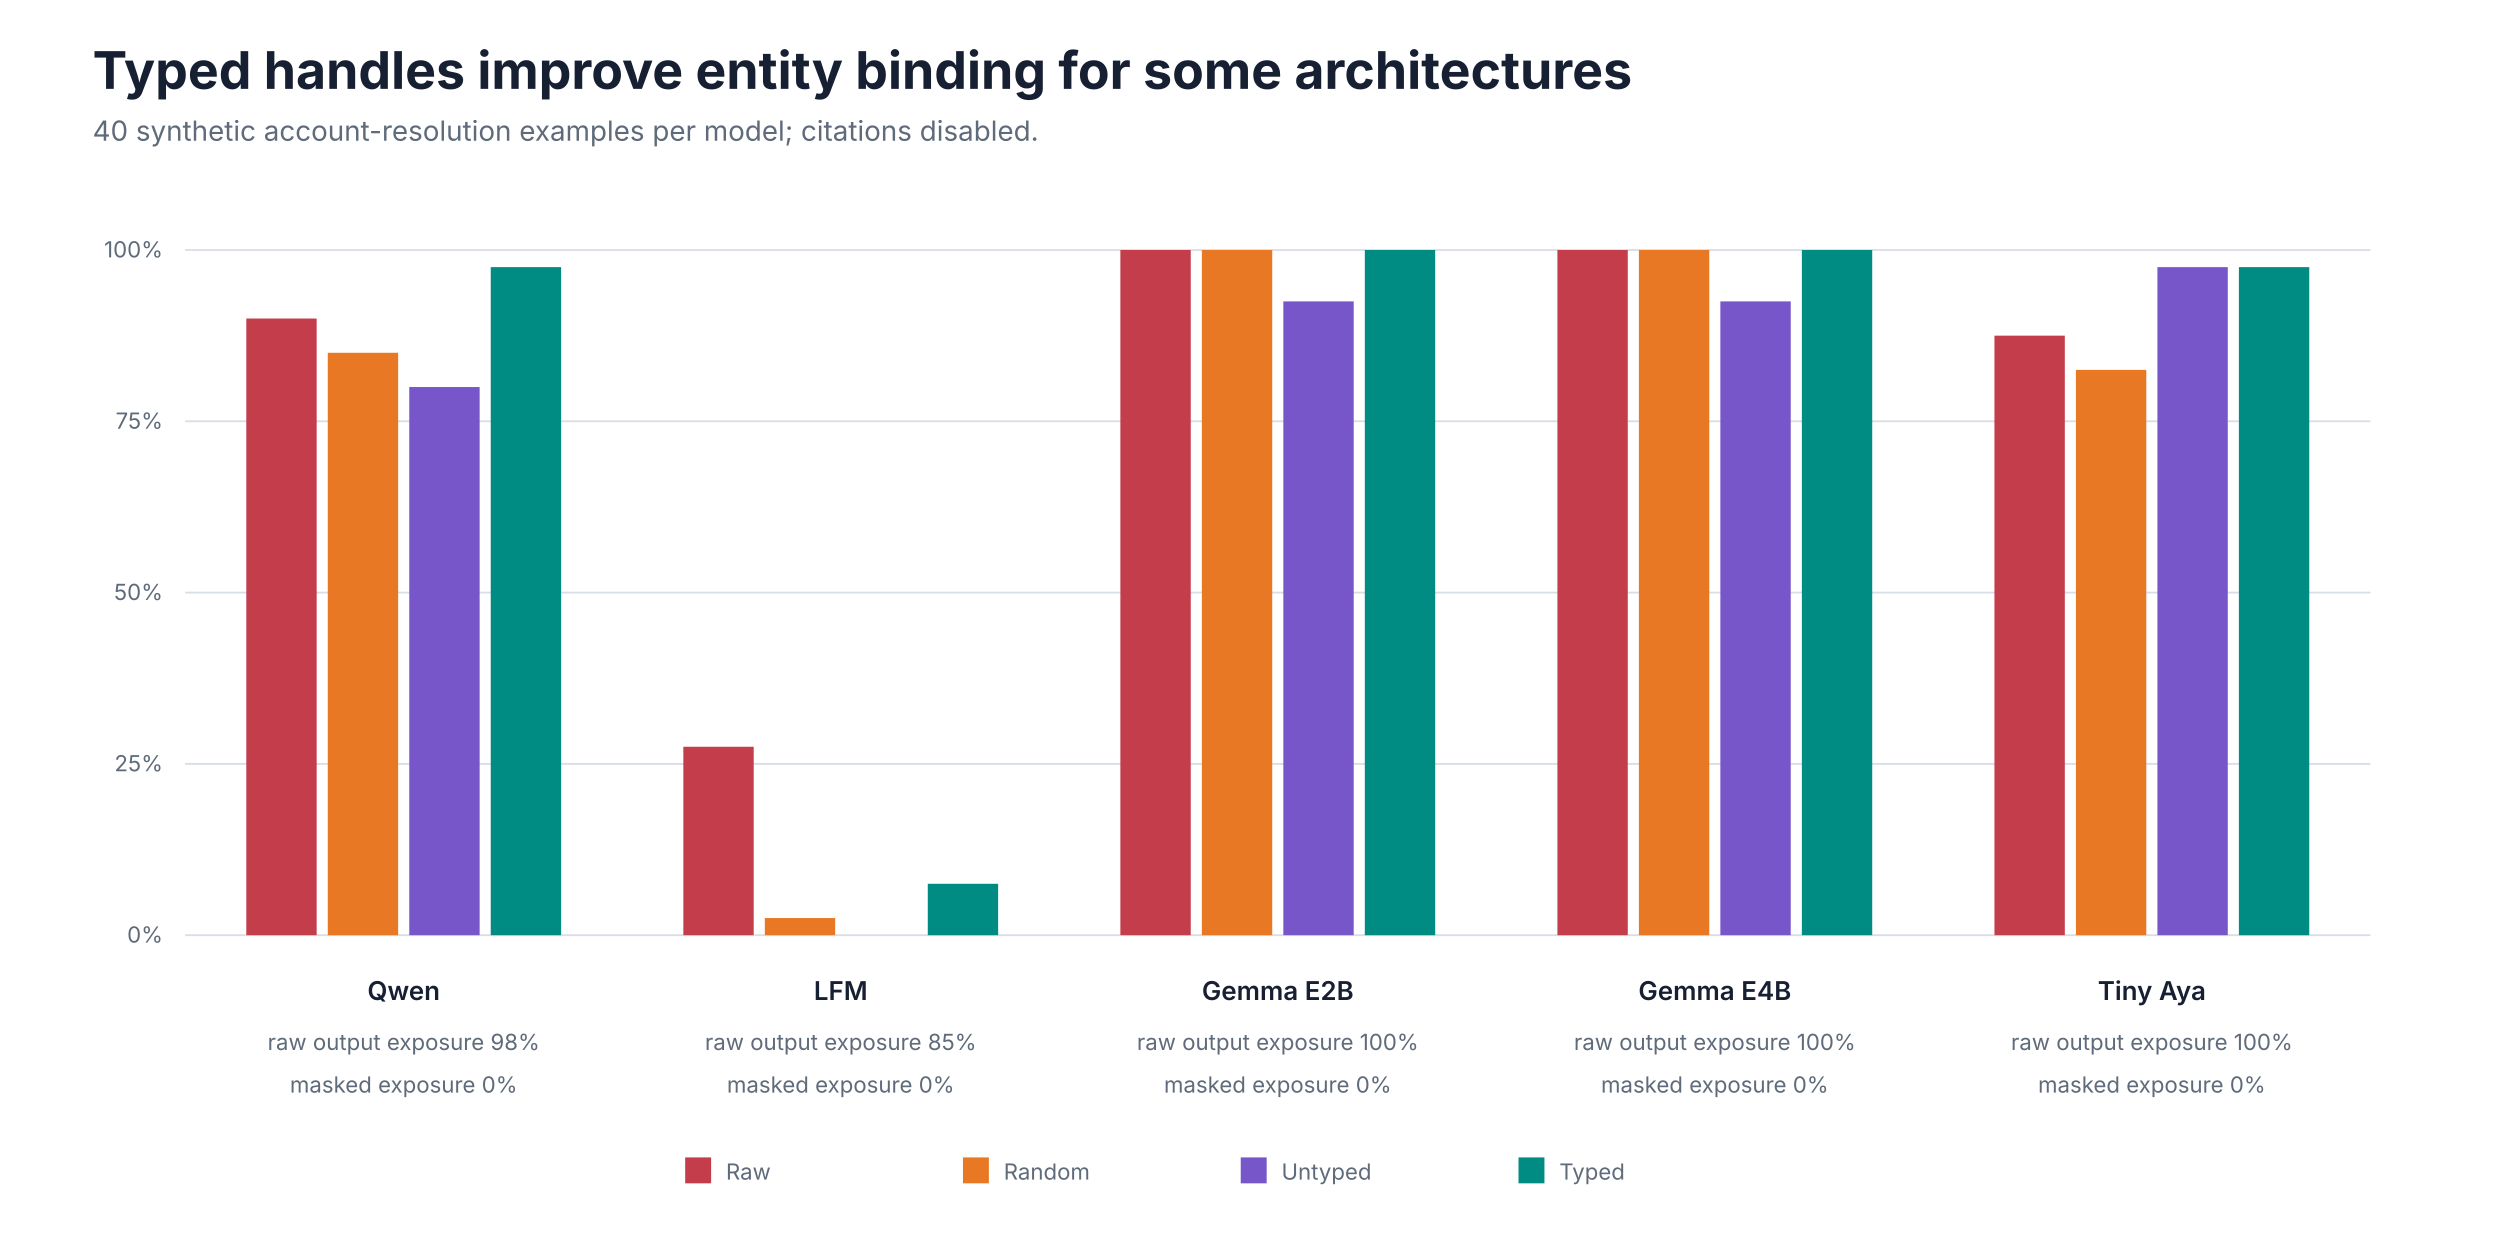
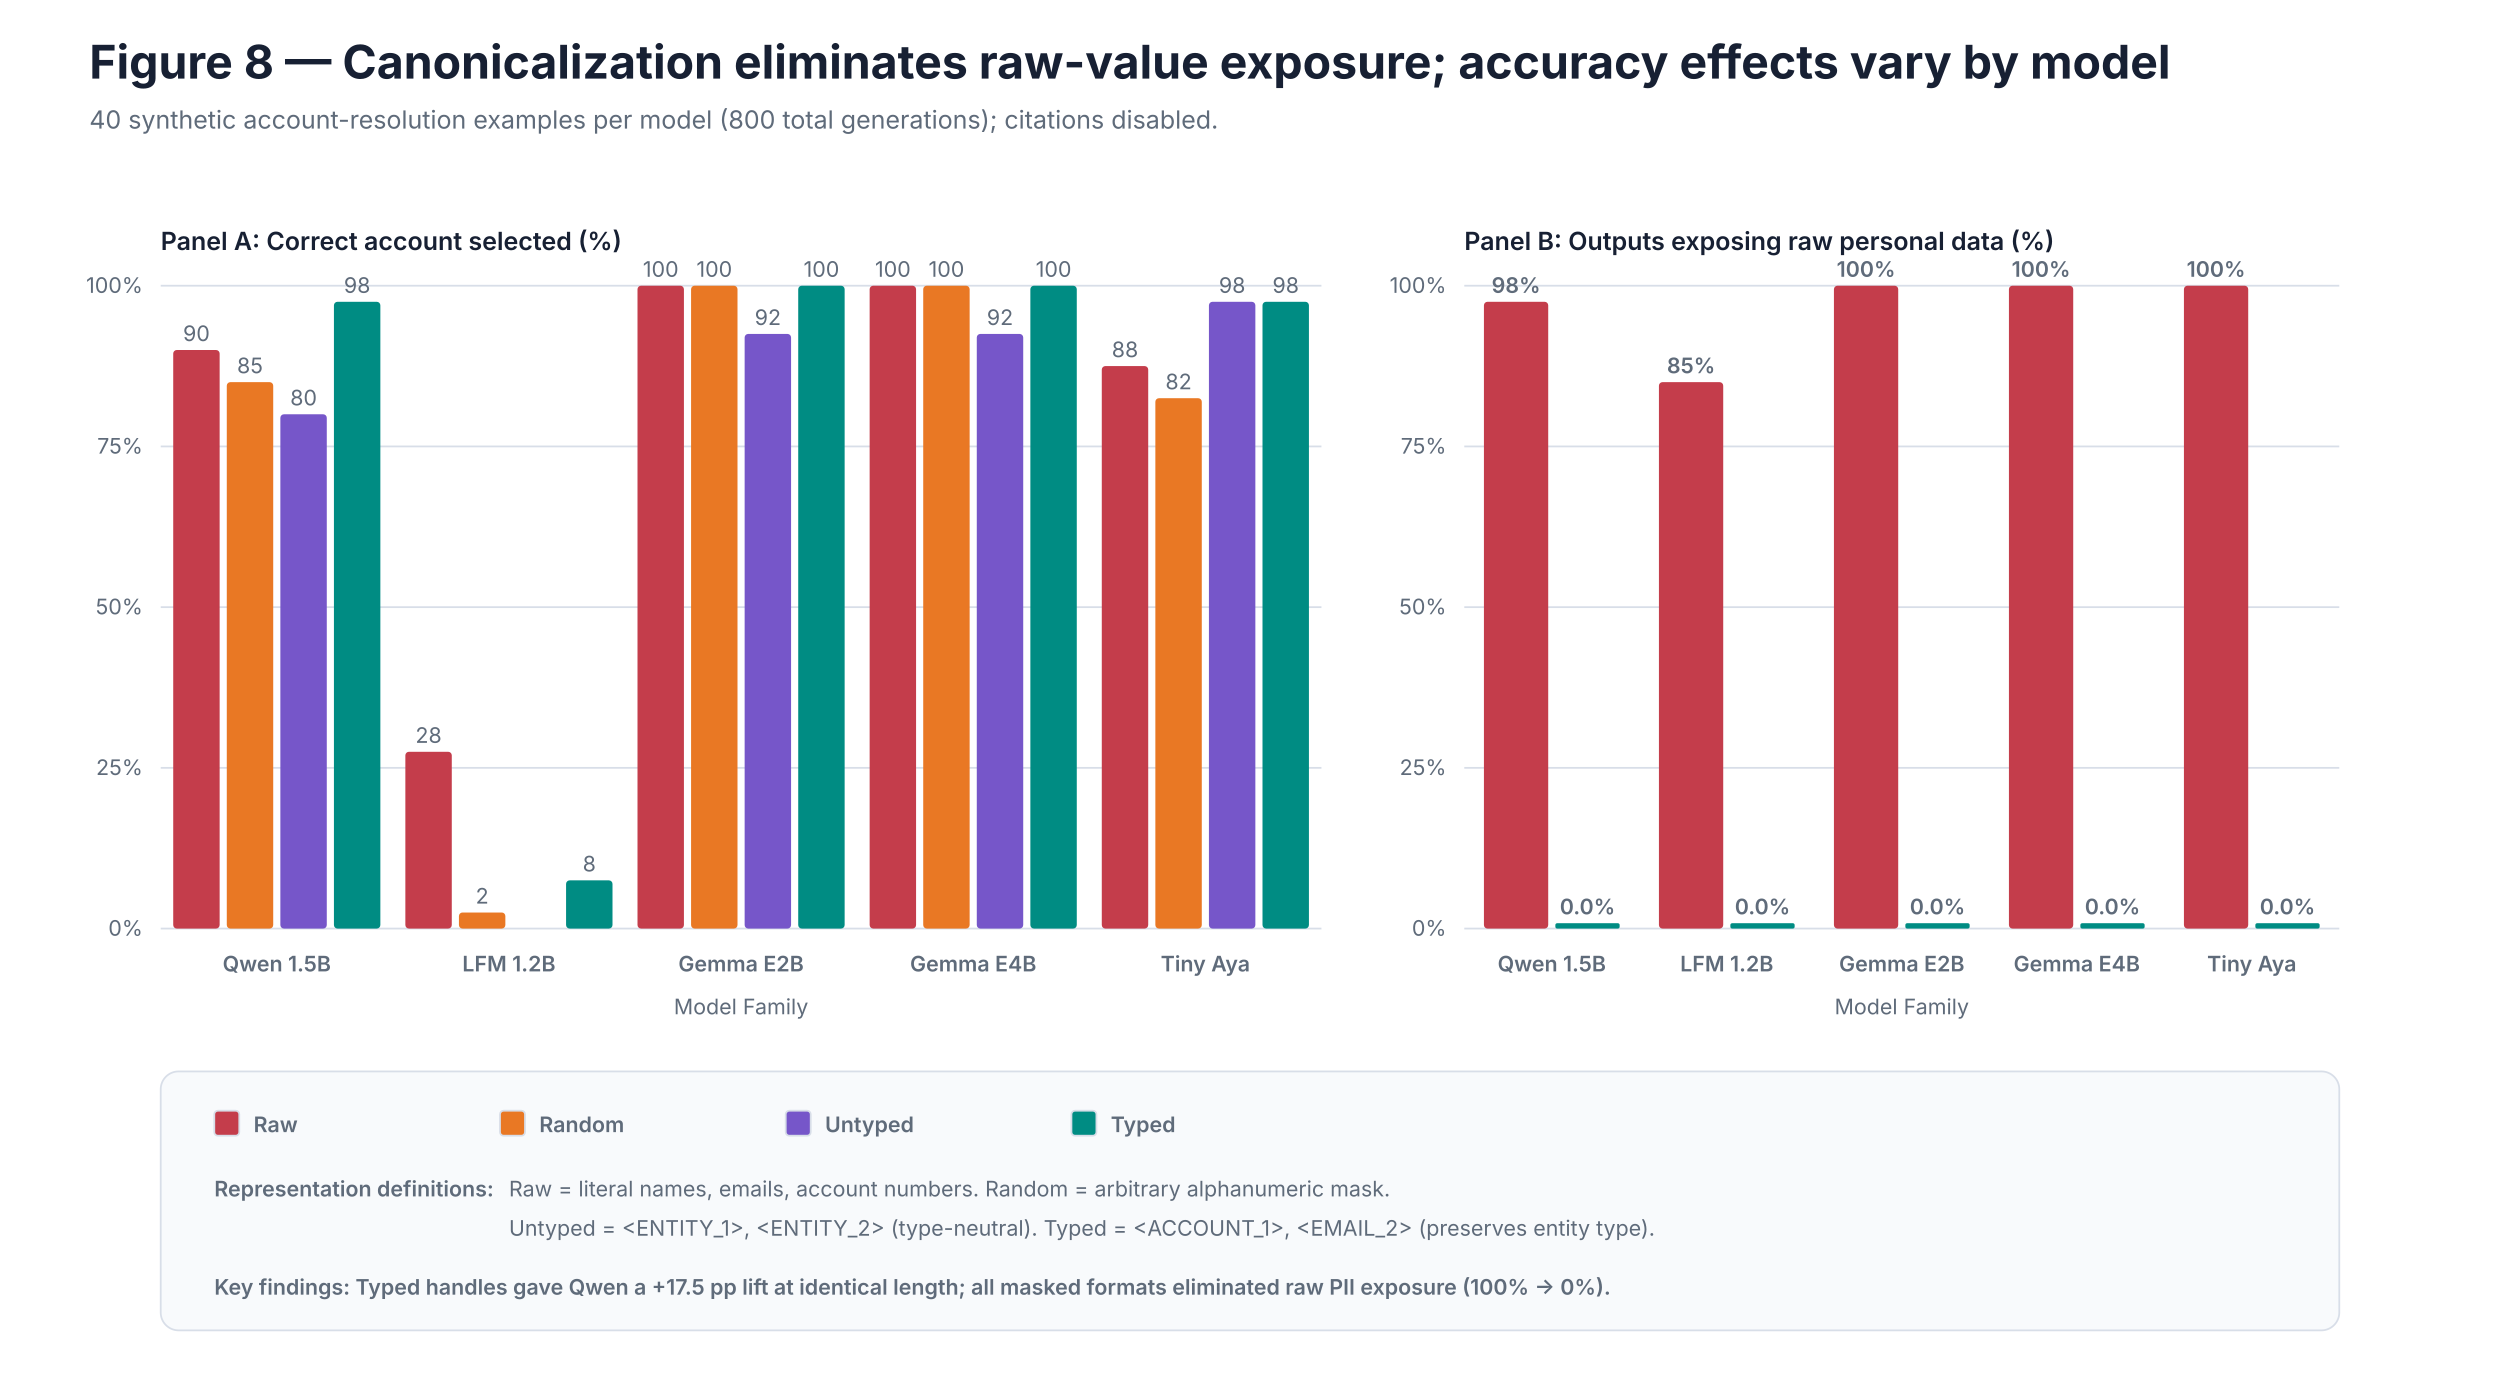
- <svg xmlns="http://www.w3.org/2000/svg" viewBox="0 0 1350 670" role="img" aria-labelledby="title desc">
+ <svg xmlns="http://www.w3.org/2000/svg" viewBox="0 0 1400 780" role="img" aria-labelledby="title desc">
  <style>
text{font-family:Inter,ui-sans-serif,system-ui,-apple-system,BlinkMacSystemFont,'Segoe UI',sans-serif;fill:#172033}
- .title{font-size:28px;font-weight:700}.subtitle{font-size:15px;fill:#5f6b7a}
- .label{font-size:14px;font-weight:600}.body{font-size:14px}.small{font-size:12px;fill:#5f6b7a}
- .mono{font-family:'SFMono-Regular',Consolas,'Liberation Mono',monospace;font-size:13px}
- .axis{stroke:#aeb8c8;stroke-width:1}.grid{stroke:#e5e9f0;stroke-width:1}.zero{stroke:#172033;stroke-width:1.4}
+ .title{font-size:26px;font-weight:700}.subtitle{font-size:14px;fill:#5f6b7a}
+ .label{font-size:14px;font-weight:600}.body{font-size:13px}.small{font-size:12px;fill:#5f6b7a}
+ .mono{font-family:'SFMono-Regular',Consolas,'Liberation Mono',monospace;font-size:12.5px}
+ .axis{stroke:#aeb8c8;stroke-width:1}.grid{stroke:#e5e9f0;stroke-width:1}.zero{stroke:#172033;stroke-width:1.5}
</style>
-   <text x="50" y="48" class="title" text-anchor="start">Typed handles improve entity binding for some architectures</text>
-   <text x="50" y="76" class="subtitle" text-anchor="start">40 synthetic account-resolution examples per model; citations disabled.</text>
-   <line x1="100" y1="505.0" x2="1280" y2="505.0" stroke="#d8dee8" stroke-width="1" />
-   <text x="88" y="509.0" class="small" text-anchor="end">0%</text>
-   <line x1="100" y1="412.5" x2="1280" y2="412.5" stroke="#d8dee8" stroke-width="1" />
-   <text x="88" y="416.5" class="small" text-anchor="end">25%</text>
-   <line x1="100" y1="320.0" x2="1280" y2="320.0" stroke="#d8dee8" stroke-width="1" />
-   <text x="88" y="324.0" class="small" text-anchor="end">50%</text>
-   <line x1="100" y1="227.5" x2="1280" y2="227.5" stroke="#d8dee8" stroke-width="1" />
-   <text x="88" y="231.5" class="small" text-anchor="end">75%</text>
-   <line x1="100" y1="135.0" x2="1280" y2="135.0" stroke="#d8dee8" stroke-width="1" />
-   <text x="88" y="139.0" class="small" text-anchor="end">100%</text>
-   <rect x="133.0" y="172.0" width="38" height="333.0" fill="#c43d4b" />
-   <rect x="177.0" y="190.5" width="38" height="314.5" fill="#e97824" />
-   <rect x="221.0" y="209.0" width="38" height="296.0" fill="#7656c9" />
-   <rect x="265.0" y="144.25" width="38" height="360.75" fill="#008c83" />
-   <text x="218.0" y="540" class="label" text-anchor="middle">Qwen</text>
-   <text x="218.0" y="567" class="small" text-anchor="middle">raw output exposure 98%</text>
-   <text x="218.0" y="590" class="small" text-anchor="middle">masked exposure 0%</text>
-   <rect x="369.0" y="403.25" width="38" height="101.75" fill="#c43d4b" />
-   <rect x="413.0" y="495.75" width="38" height="9.25" fill="#e97824" />
-   <rect x="457.0" y="505.0" width="38" height="0.0" fill="#7656c9" />
-   <rect x="501.0" y="477.25" width="38" height="27.75" fill="#008c83" />
-   <text x="454.0" y="540" class="label" text-anchor="middle">LFM</text>
-   <text x="454.0" y="567" class="small" text-anchor="middle">raw output exposure 85%</text>
-   <text x="454.0" y="590" class="small" text-anchor="middle">masked exposure 0%</text>
-   <rect x="605.0" y="135.0" width="38" height="370.0" fill="#c43d4b" />
-   <rect x="649.0" y="135.0" width="38" height="370.0" fill="#e97824" />
-   <rect x="693.0" y="162.75" width="38" height="342.25" fill="#7656c9" />
-   <rect x="737.0" y="135.0" width="38" height="370.0" fill="#008c83" />
-   <text x="690.0" y="540" class="label" text-anchor="middle">Gemma E2B</text>
-   <text x="690.0" y="567" class="small" text-anchor="middle">raw output exposure 100%</text>
-   <text x="690.0" y="590" class="small" text-anchor="middle">masked exposure 0%</text>
-   <rect x="841.0" y="135.0" width="38" height="370.0" fill="#c43d4b" />
-   <rect x="885.0" y="135.0" width="38" height="370.0" fill="#e97824" />
-   <rect x="929.0" y="162.75" width="38" height="342.25" fill="#7656c9" />
-   <rect x="973.0" y="135.0" width="38" height="370.0" fill="#008c83" />
-   <text x="926.0" y="540" class="label" text-anchor="middle">Gemma E4B</text>
-   <text x="926.0" y="567" class="small" text-anchor="middle">raw output exposure 100%</text>
-   <text x="926.0" y="590" class="small" text-anchor="middle">masked exposure 0%</text>
-   <rect x="1077.0" y="181.25" width="38" height="323.75" fill="#c43d4b" />
-   <rect x="1121.0" y="199.75" width="38" height="305.25" fill="#e97824" />
-   <rect x="1165.0" y="144.25" width="38" height="360.75" fill="#7656c9" />
-   <rect x="1209.0" y="144.25" width="38" height="360.75" fill="#008c83" />
-   <text x="1162.0" y="540" class="label" text-anchor="middle">Tiny Aya</text>
-   <text x="1162.0" y="567" class="small" text-anchor="middle">raw output exposure 100%</text>
-   <text x="1162.0" y="590" class="small" text-anchor="middle">masked exposure 0%</text>
-   <rect x="370" y="625" width="14" height="14" fill="#c43d4b" />
-   <text x="392" y="637" class="small" text-anchor="start">Raw</text>
-   <rect x="520" y="625" width="14" height="14" fill="#e97824" />
-   <text x="542" y="637" class="small" text-anchor="start">Random</text>
-   <rect x="670" y="625" width="14" height="14" fill="#7656c9" />
-   <text x="692" y="637" class="small" text-anchor="start">Untyped</text>
-   <rect x="820" y="625" width="14" height="14" fill="#008c83" />
-   <text x="842" y="637" class="small" text-anchor="start">Typed</text>
+   <text x="50" y="44" class="title" text-anchor="start">Figure 8 — Canonicalization eliminates raw-value exposure; accuracy effects vary by model</text>
+   <text x="50" y="72" class="subtitle" text-anchor="start">40 synthetic account-resolution examples per model (800 total generations); citations disabled.</text>
+   <text x="90" y="140" class="label" text-anchor="start" fill="#172033">Panel A: Correct account selected (%)</text>
+   <line x1="90" y1="520.0" x2="740" y2="520.0" stroke="#d8dee8" stroke-width="1" />
+   <text x="80" y="524.0" class="small" text-anchor="end">0%</text>
+   <line x1="90" y1="430.0" x2="740" y2="430.0" stroke="#d8dee8" stroke-width="1" />
+   <text x="80" y="434.0" class="small" text-anchor="end">25%</text>
+   <line x1="90" y1="340.0" x2="740" y2="340.0" stroke="#d8dee8" stroke-width="1" />
+   <text x="80" y="344.0" class="small" text-anchor="end">50%</text>
+   <line x1="90" y1="250.0" x2="740" y2="250.0" stroke="#d8dee8" stroke-width="1" />
+   <text x="80" y="254.0" class="small" text-anchor="end">75%</text>
+   <line x1="90" y1="160.0" x2="740" y2="160.0" stroke="#d8dee8" stroke-width="1" />
+   <text x="80" y="164.0" class="small" text-anchor="end">100%</text>
+   <rect x="97.0" y="196.0" width="26" height="324.0" fill="#c43d4b" rx="2" />
+   <text x="110.0" y="191.0" class="small" text-anchor="middle">90</text>
+   <rect x="127.0" y="214.0" width="26" height="306.0" fill="#e97824" rx="2" />
+   <text x="140.0" y="209.0" class="small" text-anchor="middle">85</text>
+   <rect x="157.0" y="232.0" width="26" height="288.0" fill="#7656c9" rx="2" />
+   <text x="170.0" y="227.0" class="small" text-anchor="middle">80</text>
+   <rect x="187.0" y="169.0" width="26" height="351.0" fill="#008c83" rx="2" />
+   <text x="200.0" y="164.0" class="small" text-anchor="middle">98</text>
+   <text x="155.0" y="544" class="small" text-anchor="middle" font-weight="600">Qwen 1.5B</text>
+   <rect x="227.0" y="421.0" width="26" height="99.0" fill="#c43d4b" rx="2" />
+   <text x="240.0" y="416.0" class="small" text-anchor="middle">28</text>
+   <rect x="257.0" y="511.0" width="26" height="9.0" fill="#e97824" rx="2" />
+   <text x="270.0" y="506.0" class="small" text-anchor="middle">2</text>
+   <rect x="287.0" y="520.0" width="26" height="0.0" fill="#7656c9" rx="2" />
+   <rect x="317.0" y="493.0" width="26" height="27.0" fill="#008c83" rx="2" />
+   <text x="330.0" y="488.0" class="small" text-anchor="middle">8</text>
+   <text x="285.0" y="544" class="small" text-anchor="middle" font-weight="600">LFM 1.2B</text>
+   <rect x="357.0" y="160.0" width="26" height="360.0" fill="#c43d4b" rx="2" />
+   <text x="370.0" y="155.0" class="small" text-anchor="middle">100</text>
+   <rect x="387.0" y="160.0" width="26" height="360.0" fill="#e97824" rx="2" />
+   <text x="400.0" y="155.0" class="small" text-anchor="middle">100</text>
+   <rect x="417.0" y="187.0" width="26" height="333.0" fill="#7656c9" rx="2" />
+   <text x="430.0" y="182.0" class="small" text-anchor="middle">92</text>
+   <rect x="447.0" y="160.0" width="26" height="360.0" fill="#008c83" rx="2" />
+   <text x="460.0" y="155.0" class="small" text-anchor="middle">100</text>
+   <text x="415.0" y="544" class="small" text-anchor="middle" font-weight="600">Gemma E2B</text>
+   <rect x="487.0" y="160.0" width="26" height="360.0" fill="#c43d4b" rx="2" />
+   <text x="500.0" y="155.0" class="small" text-anchor="middle">100</text>
+   <rect x="517.0" y="160.0" width="26" height="360.0" fill="#e97824" rx="2" />
+   <text x="530.0" y="155.0" class="small" text-anchor="middle">100</text>
+   <rect x="547.0" y="187.0" width="26" height="333.0" fill="#7656c9" rx="2" />
+   <text x="560.0" y="182.0" class="small" text-anchor="middle">92</text>
+   <rect x="577.0" y="160.0" width="26" height="360.0" fill="#008c83" rx="2" />
+   <text x="590.0" y="155.0" class="small" text-anchor="middle">100</text>
+   <text x="545.0" y="544" class="small" text-anchor="middle" font-weight="600">Gemma E4B</text>
+   <rect x="617.0" y="205.0" width="26" height="315.0" fill="#c43d4b" rx="2" />
+   <text x="630.0" y="200.0" class="small" text-anchor="middle">88</text>
+   <rect x="647.0" y="223.0" width="26" height="297.0" fill="#e97824" rx="2" />
+   <text x="660.0" y="218.0" class="small" text-anchor="middle">82</text>
+   <rect x="677.0" y="169.0" width="26" height="351.0" fill="#7656c9" rx="2" />
+   <text x="690.0" y="164.0" class="small" text-anchor="middle">98</text>
+   <rect x="707.0" y="169.0" width="26" height="351.0" fill="#008c83" rx="2" />
+   <text x="720.0" y="164.0" class="small" text-anchor="middle">98</text>
+   <text x="675.0" y="544" class="small" text-anchor="middle" font-weight="600">Tiny Aya</text>
+   <text x="415.0" y="568" class="small" text-anchor="middle">Model Family</text>
+   <text x="820" y="140" class="label" text-anchor="start" fill="#c43d4b">Panel B: Outputs exposing raw personal data (%)</text>
+   <line x1="820" y1="520.0" x2="1310" y2="520.0" stroke="#d8dee8" stroke-width="1" />
+   <text x="810" y="524.0" class="small" text-anchor="end">0%</text>
+   <line x1="820" y1="430.0" x2="1310" y2="430.0" stroke="#d8dee8" stroke-width="1" />
+   <text x="810" y="434.0" class="small" text-anchor="end">25%</text>
+   <line x1="820" y1="340.0" x2="1310" y2="340.0" stroke="#d8dee8" stroke-width="1" />
+   <text x="810" y="344.0" class="small" text-anchor="end">50%</text>
+   <line x1="820" y1="250.0" x2="1310" y2="250.0" stroke="#d8dee8" stroke-width="1" />
+   <text x="810" y="254.0" class="small" text-anchor="end">75%</text>
+   <line x1="820" y1="160.0" x2="1310" y2="160.0" stroke="#d8dee8" stroke-width="1" />
+   <text x="810" y="164.0" class="small" text-anchor="end">100%</text>
+   <rect x="831.0" y="169.0" width="36" height="351.0" fill="#c43d4b" rx="2" />
+   <text x="849.0" y="164.0" class="small" text-anchor="middle" fill="#c43d4b" font-weight="600">98%</text>
+   <rect x="871.0" y="517" width="36" height="3" fill="#008c83" rx="1" />
+   <text x="889.0" y="512" class="small" text-anchor="middle" fill="#008c83" font-weight="600">0.0%</text>
+   <text x="869.0" y="544" class="small" text-anchor="middle" font-weight="600">Qwen 1.5B</text>
+   <rect x="929.0" y="214.0" width="36" height="306.0" fill="#c43d4b" rx="2" />
+   <text x="947.0" y="209.0" class="small" text-anchor="middle" fill="#c43d4b" font-weight="600">85%</text>
+   <rect x="969.0" y="517" width="36" height="3" fill="#008c83" rx="1" />
+   <text x="987.0" y="512" class="small" text-anchor="middle" fill="#008c83" font-weight="600">0.0%</text>
+   <text x="967.0" y="544" class="small" text-anchor="middle" font-weight="600">LFM 1.2B</text>
+   <rect x="1027.0" y="160.0" width="36" height="360.0" fill="#c43d4b" rx="2" />
+   <text x="1045.0" y="155.0" class="small" text-anchor="middle" fill="#c43d4b" font-weight="600">100%</text>
+   <rect x="1067.0" y="517" width="36" height="3" fill="#008c83" rx="1" />
+   <text x="1085.0" y="512" class="small" text-anchor="middle" fill="#008c83" font-weight="600">0.0%</text>
+   <text x="1065.0" y="544" class="small" text-anchor="middle" font-weight="600">Gemma E2B</text>
+   <rect x="1125.0" y="160.0" width="36" height="360.0" fill="#c43d4b" rx="2" />
+   <text x="1143.0" y="155.0" class="small" text-anchor="middle" fill="#c43d4b" font-weight="600">100%</text>
+   <rect x="1165.0" y="517" width="36" height="3" fill="#008c83" rx="1" />
+   <text x="1183.0" y="512" class="small" text-anchor="middle" fill="#008c83" font-weight="600">0.0%</text>
+   <text x="1163.0" y="544" class="small" text-anchor="middle" font-weight="600">Gemma E4B</text>
+   <rect x="1223.0" y="160.0" width="36" height="360.0" fill="#c43d4b" rx="2" />
+   <text x="1241.0" y="155.0" class="small" text-anchor="middle" fill="#c43d4b" font-weight="600">100%</text>
+   <rect x="1263.0" y="517" width="36" height="3" fill="#008c83" rx="1" />
+   <text x="1281.0" y="512" class="small" text-anchor="middle" fill="#008c83" font-weight="600">0.0%</text>
+   <text x="1261.0" y="544" class="small" text-anchor="middle" font-weight="600">Tiny Aya</text>
+   <text x="1065.0" y="568" class="small" text-anchor="middle">Model Family</text>
+   <rect x="90" y="600" width="1220" height="145" rx="10" fill="#f8fafc" stroke="#d8dee8" stroke-width="1" />
+   <rect x="120" y="622" width="14" height="14" rx="2" fill="#c43d4b" stroke="#d8dee8" stroke-width="1" />
+   <text x="142" y="634" class="small" text-anchor="start" font-weight="600">Raw</text>
+   <rect x="280" y="622" width="14" height="14" rx="2" fill="#e97824" stroke="#d8dee8" stroke-width="1" />
+   <text x="302" y="634" class="small" text-anchor="start" font-weight="600">Random</text>
+   <rect x="440" y="622" width="14" height="14" rx="2" fill="#7656c9" stroke="#d8dee8" stroke-width="1" />
+   <text x="462" y="634" class="small" text-anchor="start" font-weight="600">Untyped</text>
+   <rect x="600" y="622" width="14" height="14" rx="2" fill="#008c83" stroke="#d8dee8" stroke-width="1" />
+   <text x="622" y="634" class="small" text-anchor="start" font-weight="600">Typed</text>
+   <text x="120" y="670" class="small" text-anchor="start" font-weight="600">Representation definitions:</text>
+   <text x="285" y="670" class="small" text-anchor="start">Raw = literal names, emails, account numbers.  Random = arbitrary alphanumeric mask.</text>
+   <text x="285" y="692" class="small" text-anchor="start">Untyped = &lt;ENTITY_1&gt;, &lt;ENTITY_2&gt; (type-neutral).  Typed = &lt;ACCOUNT_1&gt;, &lt;EMAIL_2&gt; (preserves entity type).</text>
+   <text x="120" y="725" class="small" text-anchor="start" fill="#172033" font-weight="600">Key findings: Typed handles gave Qwen a +17.5 pp lift at identical length; all masked formats eliminated raw PII exposure (100% -&gt; 0%).</text>
</svg>
